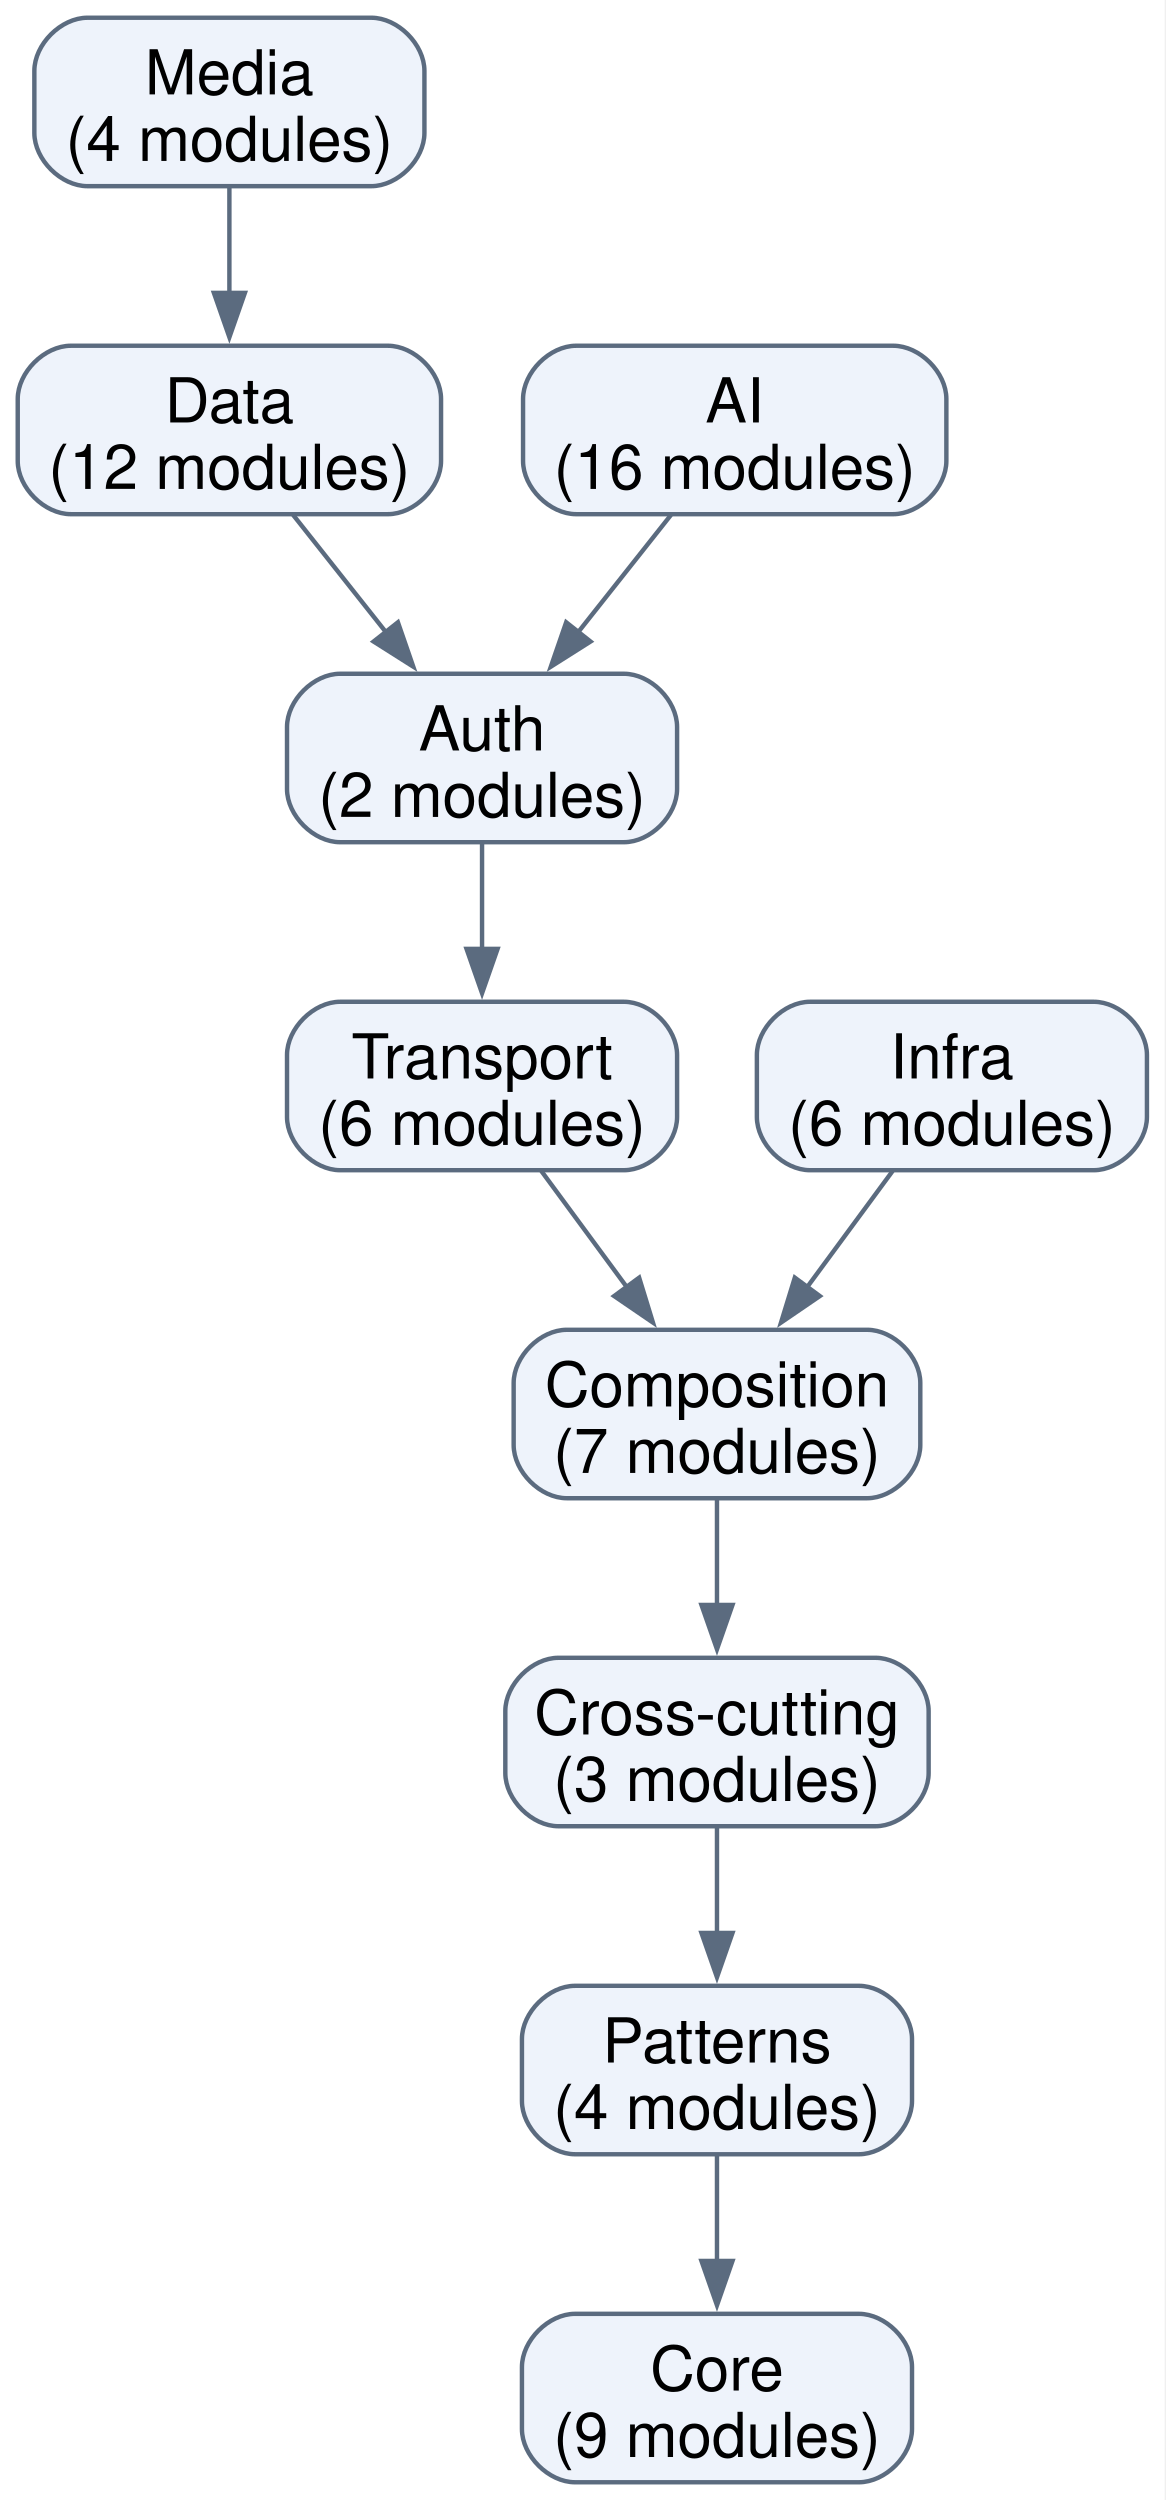
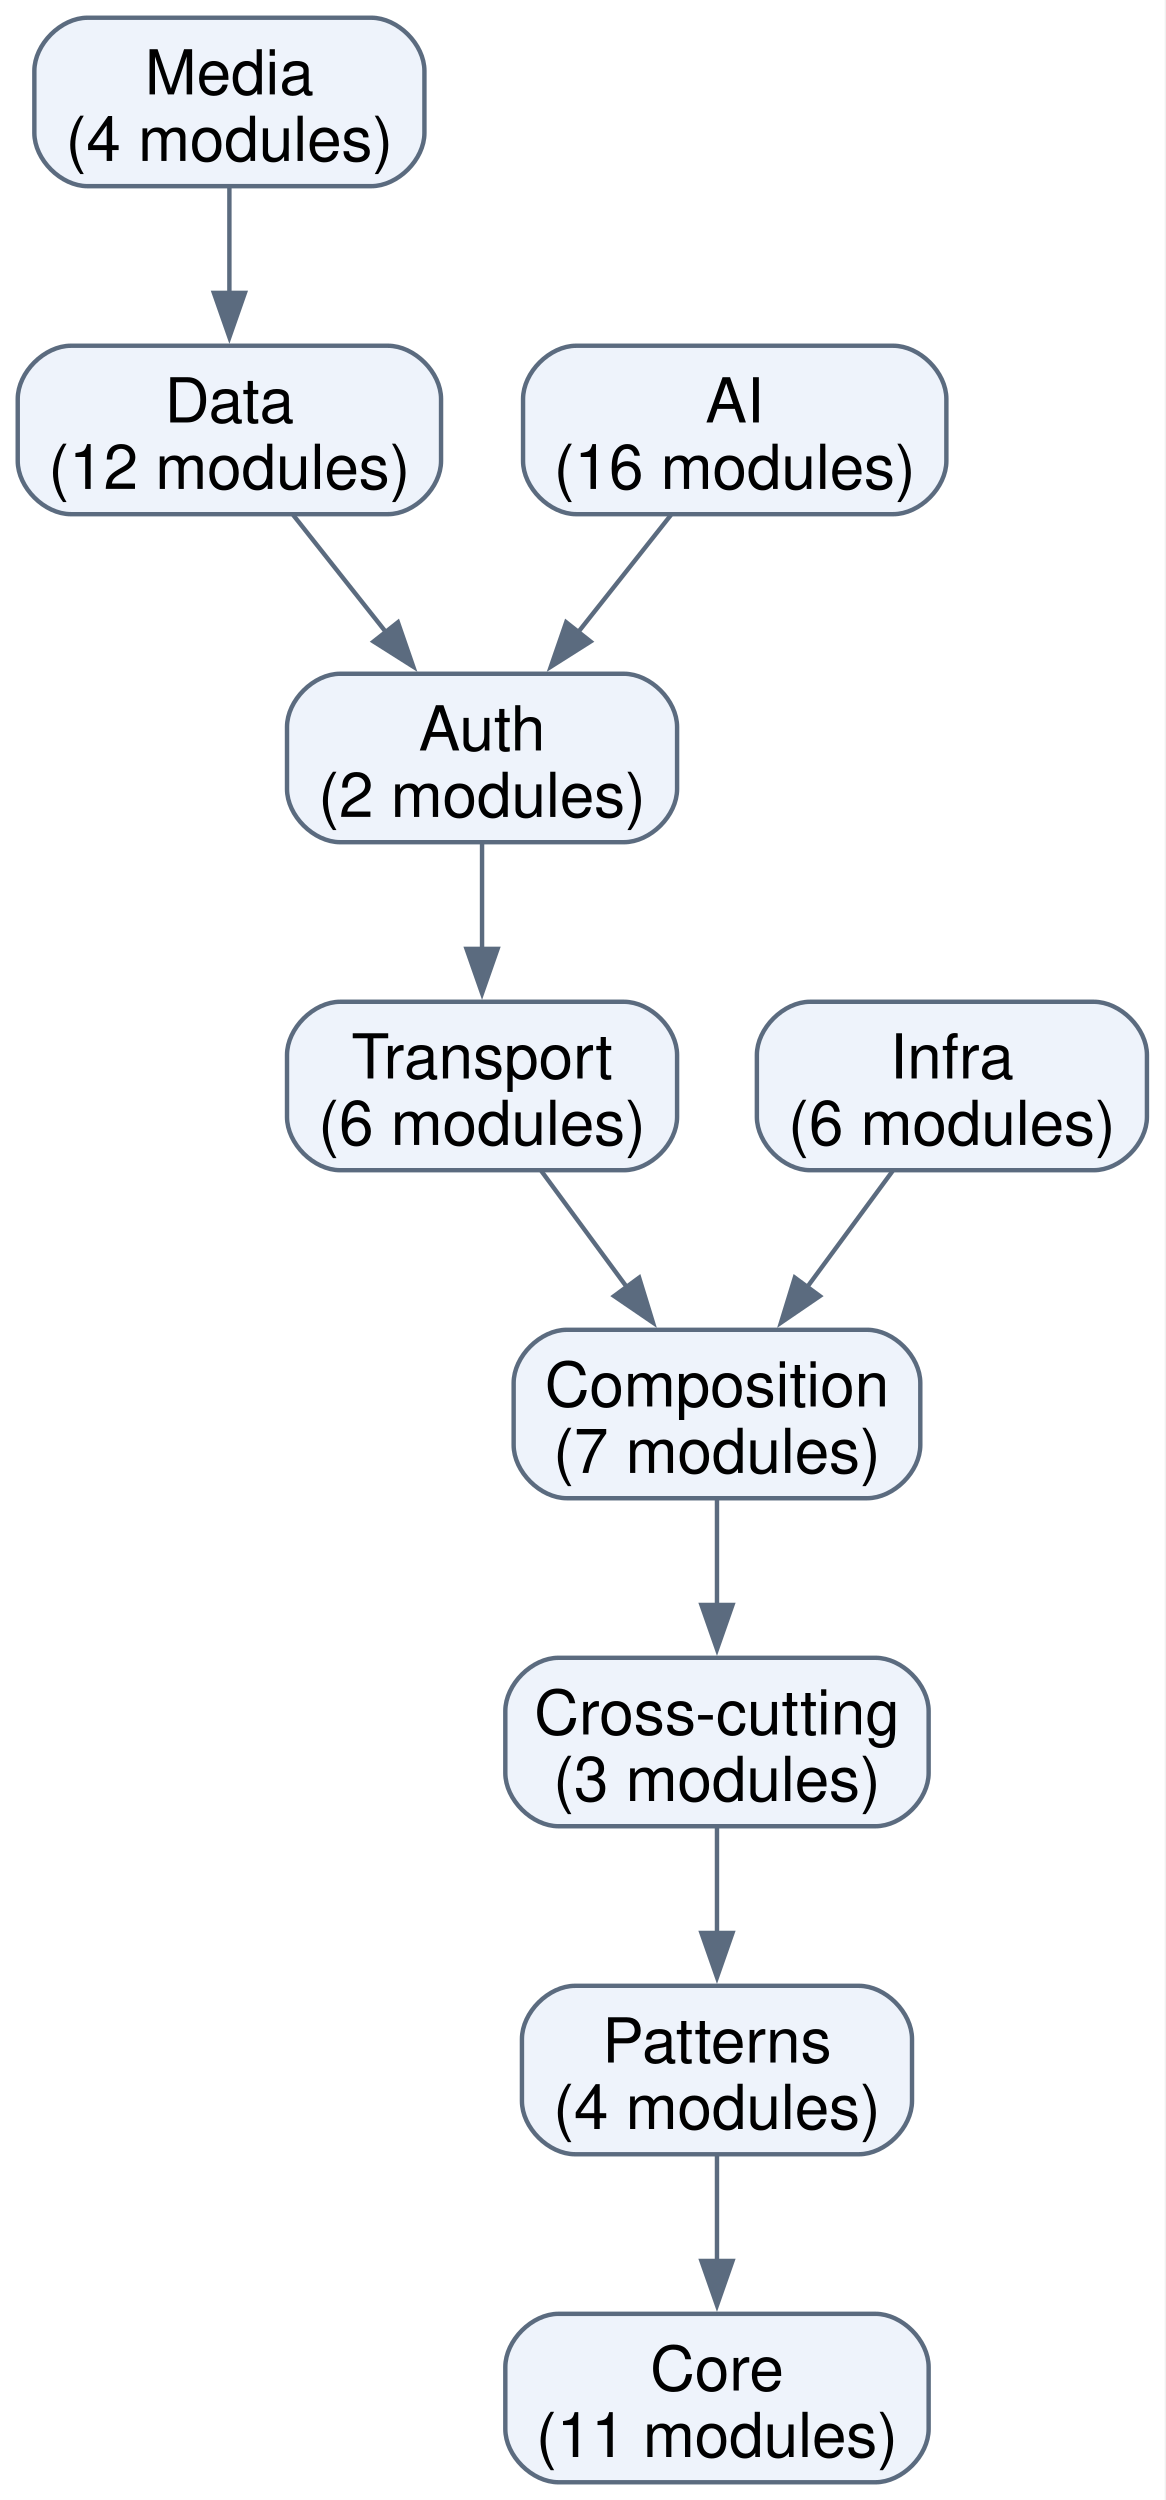
<svg xmlns="http://www.w3.org/2000/svg" width="263pt" height="564pt" viewBox="0.00 0.00 263.00 564.00">
  <g id="graph0" class="graph" transform="scale(1 1) rotate(0) translate(4 560)">
    <polygon fill="white" stroke="none" points="-4,4 -4,-560 258.75,-560 258.75,4 -4,4" />
    <g id="node1" class="node">
-       <path fill="#eef3fb" stroke="#5b6b7f" d="M189.75,-38C189.75,-38 125.75,-38 125.75,-38 119.75,-38 113.75,-32 113.75,-26 113.75,-26 113.75,-12 113.75,-12 113.75,-6 119.75,0 125.75,0 125.75,0 189.75,0 189.75,0 195.75,0 201.75,-6 201.75,-12 201.75,-12 201.75,-26 201.75,-26 201.75,-32 195.75,-38 189.75,-38" />
+       <path fill="#eef3fb" stroke="#5b6b7f" d="M193.5,-38C193.5,-38 122,-38 122,-38 116,-38 110,-32 110,-26 110,-26 110,-12 110,-12 110,-6 116,0 122,0 122,0 193.5,0 193.5,0 199.5,0 205.5,-6 205.5,-12 205.5,-12 205.5,-26 205.5,-26 205.5,-32 199.5,-38 193.5,-38" />
      <text xml:space="preserve" text-anchor="middle" x="157.75" y="-20.7" font-family="Helvetica,sans-Serif" font-size="14.00">Core</text>
-       <text xml:space="preserve" text-anchor="middle" x="157.75" y="-5.7" font-family="Helvetica,sans-Serif" font-size="14.00">(9 modules)</text>
+       <text xml:space="preserve" text-anchor="middle" x="157.75" y="-5.7" font-family="Helvetica,sans-Serif" font-size="14.00">(11 modules)</text>
    </g>
    <g id="node2" class="node">
      <path fill="#eef3fb" stroke="#5b6b7f" d="M189.75,-112C189.75,-112 125.75,-112 125.75,-112 119.75,-112 113.75,-106 113.75,-100 113.75,-100 113.75,-86 113.75,-86 113.75,-80 119.75,-74 125.75,-74 125.75,-74 189.75,-74 189.75,-74 195.75,-74 201.75,-80 201.75,-86 201.75,-86 201.75,-100 201.75,-100 201.75,-106 195.75,-112 189.75,-112" />
      <text xml:space="preserve" text-anchor="middle" x="157.75" y="-94.7" font-family="Helvetica,sans-Serif" font-size="14.00">Patterns</text>
      <text xml:space="preserve" text-anchor="middle" x="157.75" y="-79.7" font-family="Helvetica,sans-Serif" font-size="14.00">(4 modules)</text>
    </g>
    <g id="edge1" class="edge">
      <path fill="none" stroke="#5b6b7f" d="M157.75,-73.83C157.75,-66.55 157.75,-57.98 157.75,-49.83" />
      <polygon fill="#5b6b7f" stroke="#5b6b7f" points="161.25,-49.93 157.75,-39.93 154.25,-49.93 161.25,-49.93" />
    </g>
    <g id="node3" class="node">
      <path fill="#eef3fb" stroke="#5b6b7f" d="M193.5,-186C193.5,-186 122,-186 122,-186 116,-186 110,-180 110,-174 110,-174 110,-160 110,-160 110,-154 116,-148 122,-148 122,-148 193.5,-148 193.5,-148 199.5,-148 205.5,-154 205.5,-160 205.5,-160 205.5,-174 205.5,-174 205.5,-180 199.5,-186 193.5,-186" />
      <text xml:space="preserve" text-anchor="middle" x="157.75" y="-168.7" font-family="Helvetica,sans-Serif" font-size="14.00">Cross-cutting</text>
      <text xml:space="preserve" text-anchor="middle" x="157.75" y="-153.7" font-family="Helvetica,sans-Serif" font-size="14.00">(3 modules)</text>
    </g>
    <g id="edge2" class="edge">
      <path fill="none" stroke="#5b6b7f" d="M157.75,-147.83C157.75,-140.55 157.75,-131.98 157.75,-123.83" />
      <polygon fill="#5b6b7f" stroke="#5b6b7f" points="161.25,-123.93 157.75,-113.93 154.25,-123.93 161.25,-123.93" />
    </g>
    <g id="node4" class="node">
      <path fill="#eef3fb" stroke="#5b6b7f" d="M191.62,-260C191.62,-260 123.88,-260 123.88,-260 117.88,-260 111.88,-254 111.88,-248 111.88,-248 111.88,-234 111.88,-234 111.88,-228 117.88,-222 123.88,-222 123.88,-222 191.62,-222 191.62,-222 197.62,-222 203.62,-228 203.62,-234 203.62,-234 203.62,-248 203.62,-248 203.62,-254 197.62,-260 191.62,-260" />
      <text xml:space="preserve" text-anchor="middle" x="157.75" y="-242.7" font-family="Helvetica,sans-Serif" font-size="14.00">Composition</text>
      <text xml:space="preserve" text-anchor="middle" x="157.75" y="-227.7" font-family="Helvetica,sans-Serif" font-size="14.00">(7 modules)</text>
    </g>
    <g id="edge3" class="edge">
      <path fill="none" stroke="#5b6b7f" d="M157.75,-221.83C157.75,-214.55 157.75,-205.98 157.75,-197.83" />
      <polygon fill="#5b6b7f" stroke="#5b6b7f" points="161.25,-197.93 157.75,-187.93 154.25,-197.93 161.25,-197.93" />
    </g>
    <g id="node5" class="node">
      <path fill="#eef3fb" stroke="#5b6b7f" d="M136.75,-334C136.75,-334 72.75,-334 72.75,-334 66.75,-334 60.75,-328 60.75,-322 60.75,-322 60.75,-308 60.75,-308 60.75,-302 66.75,-296 72.75,-296 72.75,-296 136.75,-296 136.75,-296 142.75,-296 148.75,-302 148.75,-308 148.75,-308 148.75,-322 148.75,-322 148.75,-328 142.75,-334 136.75,-334" />
      <text xml:space="preserve" text-anchor="middle" x="104.75" y="-316.7" font-family="Helvetica,sans-Serif" font-size="14.00">Transport</text>
      <text xml:space="preserve" text-anchor="middle" x="104.75" y="-301.7" font-family="Helvetica,sans-Serif" font-size="14.00">(6 modules)</text>
    </g>
    <g id="edge4" class="edge">
      <path fill="none" stroke="#5b6b7f" d="M118.12,-295.83C123.98,-287.88 130.98,-278.37 137.45,-269.57" />
      <polygon fill="#5b6b7f" stroke="#5b6b7f" points="140.19,-271.76 143.3,-261.63 134.55,-267.61 140.19,-271.76" />
    </g>
    <g id="node6" class="node">
      <path fill="#eef3fb" stroke="#5b6b7f" d="M136.75,-408C136.75,-408 72.75,-408 72.75,-408 66.75,-408 60.75,-402 60.75,-396 60.75,-396 60.75,-382 60.75,-382 60.75,-376 66.75,-370 72.75,-370 72.75,-370 136.75,-370 136.75,-370 142.75,-370 148.75,-376 148.75,-382 148.75,-382 148.75,-396 148.75,-396 148.75,-402 142.75,-408 136.75,-408" />
      <text xml:space="preserve" text-anchor="middle" x="104.75" y="-390.7" font-family="Helvetica,sans-Serif" font-size="14.00">Auth</text>
      <text xml:space="preserve" text-anchor="middle" x="104.75" y="-375.7" font-family="Helvetica,sans-Serif" font-size="14.00">(2 modules)</text>
    </g>
    <g id="edge5" class="edge">
      <path fill="none" stroke="#5b6b7f" d="M104.75,-369.83C104.75,-362.55 104.75,-353.98 104.75,-345.83" />
      <polygon fill="#5b6b7f" stroke="#5b6b7f" points="108.25,-345.93 104.75,-335.93 101.25,-345.93 108.25,-345.93" />
    </g>
    <g id="node7" class="node">
      <path fill="#eef3fb" stroke="#5b6b7f" d="M83.5,-482C83.5,-482 12,-482 12,-482 6,-482 0,-476 0,-470 0,-470 0,-456 0,-456 0,-450 6,-444 12,-444 12,-444 83.5,-444 83.5,-444 89.5,-444 95.5,-450 95.5,-456 95.5,-456 95.5,-470 95.5,-470 95.5,-476 89.5,-482 83.5,-482" />
      <text xml:space="preserve" text-anchor="middle" x="47.75" y="-464.7" font-family="Helvetica,sans-Serif" font-size="14.00">Data</text>
      <text xml:space="preserve" text-anchor="middle" x="47.75" y="-449.7" font-family="Helvetica,sans-Serif" font-size="14.00">(12 modules)</text>
    </g>
    <g id="edge6" class="edge">
      <path fill="none" stroke="#5b6b7f" d="M62.13,-443.83C68.5,-435.79 76.12,-426.17 83.14,-417.29" />
      <polygon fill="#5b6b7f" stroke="#5b6b7f" points="85.77,-419.61 89.23,-409.6 80.28,-415.27 85.77,-419.61" />
    </g>
    <g id="node8" class="node">
      <path fill="#eef3fb" stroke="#5b6b7f" d="M197.5,-482C197.5,-482 126,-482 126,-482 120,-482 114,-476 114,-470 114,-470 114,-456 114,-456 114,-450 120,-444 126,-444 126,-444 197.5,-444 197.5,-444 203.5,-444 209.5,-450 209.5,-456 209.5,-456 209.5,-470 209.5,-470 209.5,-476 203.5,-482 197.5,-482" />
      <text xml:space="preserve" text-anchor="middle" x="161.75" y="-464.7" font-family="Helvetica,sans-Serif" font-size="14.00">AI</text>
      <text xml:space="preserve" text-anchor="middle" x="161.75" y="-449.7" font-family="Helvetica,sans-Serif" font-size="14.00">(16 modules)</text>
    </g>
    <g id="edge7" class="edge">
      <path fill="none" stroke="#5b6b7f" d="M147.37,-443.83C141,-435.79 133.38,-426.17 126.36,-417.29" />
      <polygon fill="#5b6b7f" stroke="#5b6b7f" points="129.22,-415.27 120.27,-409.6 123.73,-419.61 129.22,-415.27" />
    </g>
    <g id="node9" class="node">
      <path fill="#eef3fb" stroke="#5b6b7f" d="M79.75,-556C79.75,-556 15.75,-556 15.75,-556 9.75,-556 3.75,-550 3.75,-544 3.75,-544 3.75,-530 3.75,-530 3.75,-524 9.75,-518 15.75,-518 15.75,-518 79.75,-518 79.75,-518 85.75,-518 91.75,-524 91.75,-530 91.75,-530 91.75,-544 91.75,-544 91.75,-550 85.75,-556 79.75,-556" />
      <text xml:space="preserve" text-anchor="middle" x="47.75" y="-538.7" font-family="Helvetica,sans-Serif" font-size="14.00">Media</text>
      <text xml:space="preserve" text-anchor="middle" x="47.75" y="-523.7" font-family="Helvetica,sans-Serif" font-size="14.00">(4 modules)</text>
    </g>
    <g id="edge8" class="edge">
      <path fill="none" stroke="#5b6b7f" d="M47.75,-517.83C47.75,-510.55 47.75,-501.98 47.75,-493.83" />
      <polygon fill="#5b6b7f" stroke="#5b6b7f" points="51.25,-493.93 47.75,-483.93 44.25,-493.93 51.25,-493.93" />
    </g>
    <g id="node10" class="node">
      <path fill="#eef3fb" stroke="#5b6b7f" d="M242.75,-334C242.75,-334 178.75,-334 178.75,-334 172.75,-334 166.75,-328 166.75,-322 166.75,-322 166.75,-308 166.75,-308 166.75,-302 172.75,-296 178.75,-296 178.75,-296 242.75,-296 242.75,-296 248.75,-296 254.75,-302 254.75,-308 254.75,-308 254.75,-322 254.75,-322 254.75,-328 248.75,-334 242.75,-334" />
      <text xml:space="preserve" text-anchor="middle" x="210.75" y="-316.7" font-family="Helvetica,sans-Serif" font-size="14.00">Infra</text>
      <text xml:space="preserve" text-anchor="middle" x="210.75" y="-301.7" font-family="Helvetica,sans-Serif" font-size="14.00">(6 modules)</text>
    </g>
    <g id="edge9" class="edge">
      <path fill="none" stroke="#5b6b7f" d="M197.38,-295.83C191.52,-287.88 184.52,-278.37 178.05,-269.57" />
      <polygon fill="#5b6b7f" stroke="#5b6b7f" points="180.95,-267.61 172.2,-261.63 175.31,-271.76 180.95,-267.61" />
    </g>
  </g>
</svg>
